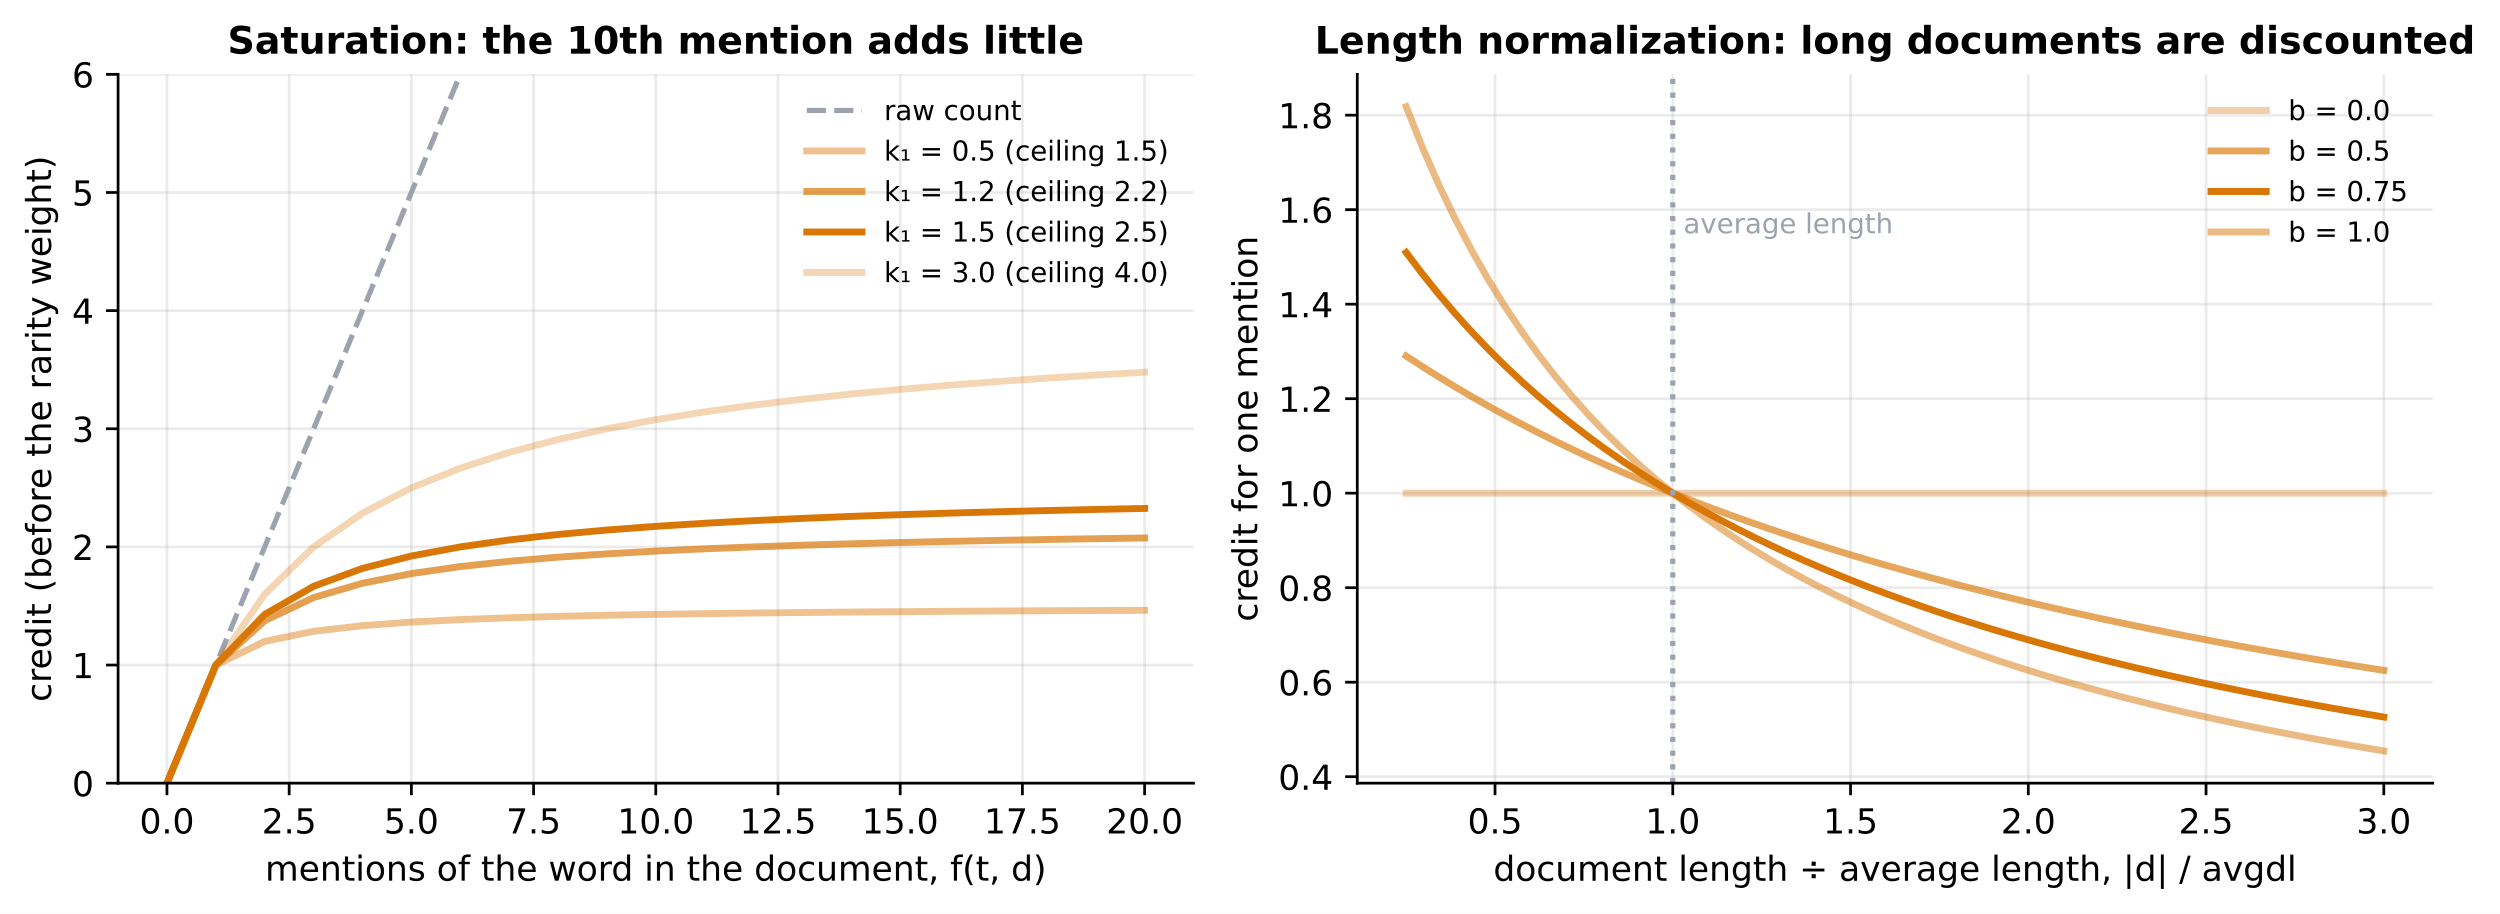
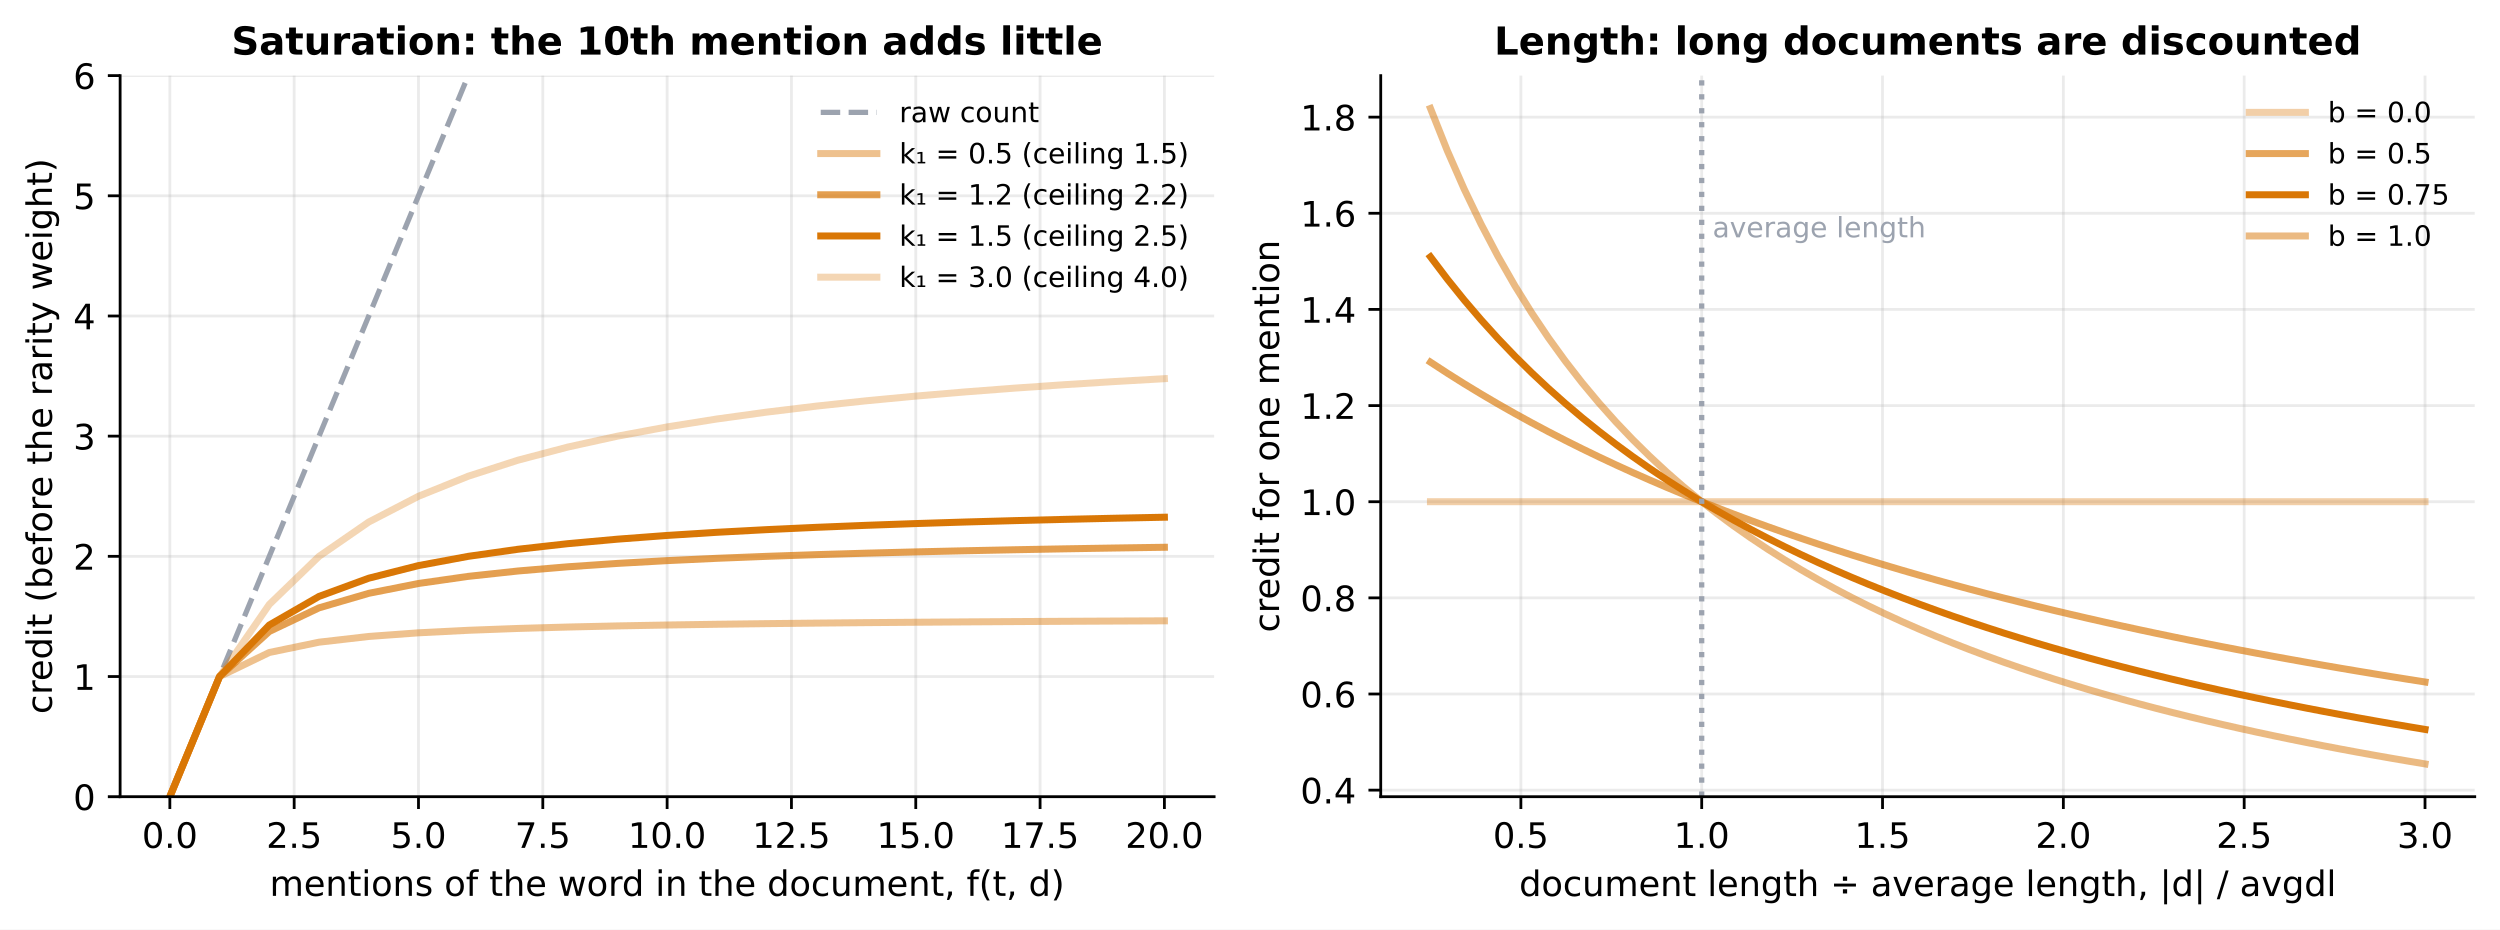
- <svg xmlns="http://www.w3.org/2000/svg" xmlns:xlink="http://www.w3.org/1999/xlink" width="724.961pt" height="264.982pt" viewBox="0 0 724.961 264.982" version="1.1">
+ <svg xmlns="http://www.w3.org/2000/svg" xmlns:xlink="http://www.w3.org/1999/xlink" width="712.641pt" height="264.982pt" viewBox="0 0 712.641 264.982" version="1.1">
  <defs>
    <style type="text/css">*{stroke-linejoin: round; stroke-linecap: butt}</style>
  </defs>
  <g id="figure_1">
    <g id="patch_1">
-       <path d="M 0 264.982  L 724.961 264.982  L 724.961 0  L 0 0  z " style="fill: #ffffff" />
+       <path d="M 0 264.982  L 712.641 264.982  L 712.641 0  L 0 0  z " style="fill: #ffffff" />
    </g>
    <g id="axes_1">
      <g id="patch_2">
        <path d="M 34.241 227.104  L 346.095 227.104  L 346.095 21.558  L 34.241 21.558  z " style="fill: #ffffff" />
      </g>
      <g id="matplotlib.axis_1">
        <g id="xtick_1">
          <g id="line2d_1">
            <path d="M 48.416 227.104  L 48.416 21.558  " clip-path="url(#p8cd7269f14)" style="fill: none; stroke: #b0b0b0; stroke-opacity: 0.25; stroke-width: 0.8; stroke-linecap: square" />
          </g>
          <g id="line2d_2">
            <defs>
              <path id="m7cadcb0e4f" d="M 0 0  L 0 3.5  " style="stroke: #000000; stroke-width: 0.8" />
            </defs>
            <g>
              <use xlink:href="#m7cadcb0e4f" x="48.416" y="227.104" style="stroke: #000000; stroke-width: 0.8" />
            </g>
          </g>
          <g id="text_1">
            <text style="font-size: 10px; font-family: 'DejaVu Sans', 'Bitstream Vera Sans', 'Computer Modern Sans Serif', 'Lucida Grande', 'Verdana', 'Geneva', 'Lucid', 'Arial', 'Helvetica', 'Avant Garde', sans-serif; text-anchor: middle" x="48.416" y="241.702" transform="rotate(-0 48.41583 241.7022)">0.0</text>
          </g>
        </g>
        <g id="xtick_2">
          <g id="line2d_3">
            <path d="M 83.854 227.104  L 83.854 21.558  " clip-path="url(#p8cd7269f14)" style="fill: none; stroke: #b0b0b0; stroke-opacity: 0.25; stroke-width: 0.8; stroke-linecap: square" />
          </g>
          <g id="line2d_4">
            <g>
              <use xlink:href="#m7cadcb0e4f" x="83.854" y="227.104" style="stroke: #000000; stroke-width: 0.8" />
            </g>
          </g>
          <g id="text_2">
            <text style="font-size: 10px; font-family: 'DejaVu Sans', 'Bitstream Vera Sans', 'Computer Modern Sans Serif', 'Lucida Grande', 'Verdana', 'Geneva', 'Lucid', 'Arial', 'Helvetica', 'Avant Garde', sans-serif; text-anchor: middle" x="83.854" y="241.702" transform="rotate(-0 83.85385 241.7022)">2.5</text>
          </g>
        </g>
        <g id="xtick_3">
          <g id="line2d_5">
            <path d="M 119.292 227.104  L 119.292 21.558  " clip-path="url(#p8cd7269f14)" style="fill: none; stroke: #b0b0b0; stroke-opacity: 0.25; stroke-width: 0.8; stroke-linecap: square" />
          </g>
          <g id="line2d_6">
            <g>
              <use xlink:href="#m7cadcb0e4f" x="119.292" y="227.104" style="stroke: #000000; stroke-width: 0.8" />
            </g>
          </g>
          <g id="text_3">
            <text style="font-size: 10px; font-family: 'DejaVu Sans', 'Bitstream Vera Sans', 'Computer Modern Sans Serif', 'Lucida Grande', 'Verdana', 'Geneva', 'Lucid', 'Arial', 'Helvetica', 'Avant Garde', sans-serif; text-anchor: middle" x="119.292" y="241.702" transform="rotate(-0 119.2919 241.7022)">5.0</text>
          </g>
        </g>
        <g id="xtick_4">
          <g id="line2d_7">
            <path d="M 154.73 227.104  L 154.73 21.558  " clip-path="url(#p8cd7269f14)" style="fill: none; stroke: #b0b0b0; stroke-opacity: 0.25; stroke-width: 0.8; stroke-linecap: square" />
          </g>
          <g id="line2d_8">
            <g>
              <use xlink:href="#m7cadcb0e4f" x="154.73" y="227.104" style="stroke: #000000; stroke-width: 0.8" />
            </g>
          </g>
          <g id="text_4">
            <text style="font-size: 10px; font-family: 'DejaVu Sans', 'Bitstream Vera Sans', 'Computer Modern Sans Serif', 'Lucida Grande', 'Verdana', 'Geneva', 'Lucid', 'Arial', 'Helvetica', 'Avant Garde', sans-serif; text-anchor: middle" x="154.73" y="241.702" transform="rotate(-0 154.7299 241.7022)">7.5</text>
          </g>
        </g>
        <g id="xtick_5">
          <g id="line2d_9">
            <path d="M 190.168 227.104  L 190.168 21.558  " clip-path="url(#p8cd7269f14)" style="fill: none; stroke: #b0b0b0; stroke-opacity: 0.25; stroke-width: 0.8; stroke-linecap: square" />
          </g>
          <g id="line2d_10">
            <g>
              <use xlink:href="#m7cadcb0e4f" x="190.168" y="227.104" style="stroke: #000000; stroke-width: 0.8" />
            </g>
          </g>
          <g id="text_5">
            <text style="font-size: 10px; font-family: 'DejaVu Sans', 'Bitstream Vera Sans', 'Computer Modern Sans Serif', 'Lucida Grande', 'Verdana', 'Geneva', 'Lucid', 'Arial', 'Helvetica', 'Avant Garde', sans-serif; text-anchor: middle" x="190.168" y="241.702" transform="rotate(-0 190.1679 241.7022)">10.0</text>
          </g>
        </g>
        <g id="xtick_6">
          <g id="line2d_11">
            <path d="M 225.606 227.104  L 225.606 21.558  " clip-path="url(#p8cd7269f14)" style="fill: none; stroke: #b0b0b0; stroke-opacity: 0.25; stroke-width: 0.8; stroke-linecap: square" />
          </g>
          <g id="line2d_12">
            <g>
              <use xlink:href="#m7cadcb0e4f" x="225.606" y="227.104" style="stroke: #000000; stroke-width: 0.8" />
            </g>
          </g>
          <g id="text_6">
            <text style="font-size: 10px; font-family: 'DejaVu Sans', 'Bitstream Vera Sans', 'Computer Modern Sans Serif', 'Lucida Grande', 'Verdana', 'Geneva', 'Lucid', 'Arial', 'Helvetica', 'Avant Garde', sans-serif; text-anchor: middle" x="225.606" y="241.702" transform="rotate(-0 225.6059 241.7022)">12.5</text>
          </g>
        </g>
        <g id="xtick_7">
          <g id="line2d_13">
            <path d="M 261.044 227.104  L 261.044 21.558  " clip-path="url(#p8cd7269f14)" style="fill: none; stroke: #b0b0b0; stroke-opacity: 0.25; stroke-width: 0.8; stroke-linecap: square" />
          </g>
          <g id="line2d_14">
            <g>
              <use xlink:href="#m7cadcb0e4f" x="261.044" y="227.104" style="stroke: #000000; stroke-width: 0.8" />
            </g>
          </g>
          <g id="text_7">
            <text style="font-size: 10px; font-family: 'DejaVu Sans', 'Bitstream Vera Sans', 'Computer Modern Sans Serif', 'Lucida Grande', 'Verdana', 'Geneva', 'Lucid', 'Arial', 'Helvetica', 'Avant Garde', sans-serif; text-anchor: middle" x="261.044" y="241.702" transform="rotate(-0 261.0439 241.7022)">15.0</text>
          </g>
        </g>
        <g id="xtick_8">
          <g id="line2d_15">
            <path d="M 296.482 227.104  L 296.482 21.558  " clip-path="url(#p8cd7269f14)" style="fill: none; stroke: #b0b0b0; stroke-opacity: 0.25; stroke-width: 0.8; stroke-linecap: square" />
          </g>
          <g id="line2d_16">
            <g>
              <use xlink:href="#m7cadcb0e4f" x="296.482" y="227.104" style="stroke: #000000; stroke-width: 0.8" />
            </g>
          </g>
          <g id="text_8">
            <text style="font-size: 10px; font-family: 'DejaVu Sans', 'Bitstream Vera Sans', 'Computer Modern Sans Serif', 'Lucida Grande', 'Verdana', 'Geneva', 'Lucid', 'Arial', 'Helvetica', 'Avant Garde', sans-serif; text-anchor: middle" x="296.482" y="241.702" transform="rotate(-0 296.4819 241.7022)">17.5</text>
          </g>
        </g>
        <g id="xtick_9">
          <g id="line2d_17">
            <path d="M 331.92 227.104  L 331.92 21.558  " clip-path="url(#p8cd7269f14)" style="fill: none; stroke: #b0b0b0; stroke-opacity: 0.25; stroke-width: 0.8; stroke-linecap: square" />
          </g>
          <g id="line2d_18">
            <g>
              <use xlink:href="#m7cadcb0e4f" x="331.92" y="227.104" style="stroke: #000000; stroke-width: 0.8" />
            </g>
          </g>
          <g id="text_9">
            <text style="font-size: 10px; font-family: 'DejaVu Sans', 'Bitstream Vera Sans', 'Computer Modern Sans Serif', 'Lucida Grande', 'Verdana', 'Geneva', 'Lucid', 'Arial', 'Helvetica', 'Avant Garde', sans-serif; text-anchor: middle" x="331.92" y="241.702" transform="rotate(-0 331.92 241.7022)">20.0</text>
          </g>
        </g>
        <g id="text_10">
          <text style="font-size: 10px; font-family: 'DejaVu Sans', 'Bitstream Vera Sans', 'Computer Modern Sans Serif', 'Lucida Grande', 'Verdana', 'Geneva', 'Lucid', 'Arial', 'Helvetica', 'Avant Garde', sans-serif; text-anchor: middle" x="190.168" y="255.38" transform="rotate(-0 190.1679 255.3803)">mentions of the word in the document, f(t, d)</text>
        </g>
      </g>
      <g id="matplotlib.axis_2">
        <g id="ytick_1">
          <g id="line2d_19">
            <path d="M 34.241 227.104  L 346.095 227.104  " clip-path="url(#p8cd7269f14)" style="fill: none; stroke: #b0b0b0; stroke-opacity: 0.25; stroke-width: 0.8; stroke-linecap: square" />
          </g>
          <g id="line2d_20">
            <defs>
              <path id="m868c41b290" d="M 0 0  L -3.5 0  " style="stroke: #000000; stroke-width: 0.8" />
            </defs>
            <g>
              <use xlink:href="#m868c41b290" x="34.241" y="227.104" style="stroke: #000000; stroke-width: 0.8" />
            </g>
          </g>
          <g id="text_11">
            <text style="font-size: 10px; font-family: 'DejaVu Sans', 'Bitstream Vera Sans', 'Computer Modern Sans Serif', 'Lucida Grande', 'Verdana', 'Geneva', 'Lucid', 'Arial', 'Helvetica', 'Avant Garde', sans-serif; text-anchor: end" x="27.241" y="230.903" transform="rotate(-0 27.24063 230.903)">0</text>
          </g>
        </g>
        <g id="ytick_2">
          <g id="line2d_21">
            <path d="M 34.241 192.846  L 346.095 192.846  " clip-path="url(#p8cd7269f14)" style="fill: none; stroke: #b0b0b0; stroke-opacity: 0.25; stroke-width: 0.8; stroke-linecap: square" />
          </g>
          <g id="line2d_22">
            <g>
              <use xlink:href="#m868c41b290" x="34.241" y="192.846" style="stroke: #000000; stroke-width: 0.8" />
            </g>
          </g>
          <g id="text_12">
            <text style="font-size: 10px; font-family: 'DejaVu Sans', 'Bitstream Vera Sans', 'Computer Modern Sans Serif', 'Lucida Grande', 'Verdana', 'Geneva', 'Lucid', 'Arial', 'Helvetica', 'Avant Garde', sans-serif; text-anchor: end" x="27.241" y="196.645" transform="rotate(-0 27.24063 196.6454)">1</text>
          </g>
        </g>
        <g id="ytick_3">
          <g id="line2d_23">
            <path d="M 34.241 158.589  L 346.095 158.589  " clip-path="url(#p8cd7269f14)" style="fill: none; stroke: #b0b0b0; stroke-opacity: 0.25; stroke-width: 0.8; stroke-linecap: square" />
          </g>
          <g id="line2d_24">
            <g>
              <use xlink:href="#m868c41b290" x="34.241" y="158.589" style="stroke: #000000; stroke-width: 0.8" />
            </g>
          </g>
          <g id="text_13">
            <text style="font-size: 10px; font-family: 'DejaVu Sans', 'Bitstream Vera Sans', 'Computer Modern Sans Serif', 'Lucida Grande', 'Verdana', 'Geneva', 'Lucid', 'Arial', 'Helvetica', 'Avant Garde', sans-serif; text-anchor: end" x="27.241" y="162.388" transform="rotate(-0 27.24063 162.3878)">2</text>
          </g>
        </g>
        <g id="ytick_4">
          <g id="line2d_25">
            <path d="M 34.241 124.331  L 346.095 124.331  " clip-path="url(#p8cd7269f14)" style="fill: none; stroke: #b0b0b0; stroke-opacity: 0.25; stroke-width: 0.8; stroke-linecap: square" />
          </g>
          <g id="line2d_26">
            <g>
              <use xlink:href="#m868c41b290" x="34.241" y="124.331" style="stroke: #000000; stroke-width: 0.8" />
            </g>
          </g>
          <g id="text_14">
            <text style="font-size: 10px; font-family: 'DejaVu Sans', 'Bitstream Vera Sans', 'Computer Modern Sans Serif', 'Lucida Grande', 'Verdana', 'Geneva', 'Lucid', 'Arial', 'Helvetica', 'Avant Garde', sans-serif; text-anchor: end" x="27.241" y="128.13" transform="rotate(-0 27.24063 128.1302)">3</text>
          </g>
        </g>
        <g id="ytick_5">
          <g id="line2d_27">
            <path d="M 34.241 90.073  L 346.095 90.073  " clip-path="url(#p8cd7269f14)" style="fill: none; stroke: #b0b0b0; stroke-opacity: 0.25; stroke-width: 0.8; stroke-linecap: square" />
          </g>
          <g id="line2d_28">
            <g>
              <use xlink:href="#m868c41b290" x="34.241" y="90.073" style="stroke: #000000; stroke-width: 0.8" />
            </g>
          </g>
          <g id="text_15">
            <text style="font-size: 10px; font-family: 'DejaVu Sans', 'Bitstream Vera Sans', 'Computer Modern Sans Serif', 'Lucida Grande', 'Verdana', 'Geneva', 'Lucid', 'Arial', 'Helvetica', 'Avant Garde', sans-serif; text-anchor: end" x="27.241" y="93.873" transform="rotate(-0 27.24063 93.87265)">4</text>
          </g>
        </g>
        <g id="ytick_6">
          <g id="line2d_29">
            <path d="M 34.241 55.816  L 346.095 55.816  " clip-path="url(#p8cd7269f14)" style="fill: none; stroke: #b0b0b0; stroke-opacity: 0.25; stroke-width: 0.8; stroke-linecap: square" />
          </g>
          <g id="line2d_30">
            <g>
              <use xlink:href="#m868c41b290" x="34.241" y="55.816" style="stroke: #000000; stroke-width: 0.8" />
            </g>
          </g>
          <g id="text_16">
            <text style="font-size: 10px; font-family: 'DejaVu Sans', 'Bitstream Vera Sans', 'Computer Modern Sans Serif', 'Lucida Grande', 'Verdana', 'Geneva', 'Lucid', 'Arial', 'Helvetica', 'Avant Garde', sans-serif; text-anchor: end" x="27.241" y="59.615" transform="rotate(-0 27.24063 59.61508)">5</text>
          </g>
        </g>
        <g id="ytick_7">
          <g id="line2d_31">
            <path d="M 34.241 21.558  L 346.095 21.558  " clip-path="url(#p8cd7269f14)" style="fill: none; stroke: #b0b0b0; stroke-opacity: 0.25; stroke-width: 0.8; stroke-linecap: square" />
          </g>
          <g id="line2d_32">
            <g>
              <use xlink:href="#m868c41b290" x="34.241" y="21.558" style="stroke: #000000; stroke-width: 0.8" />
            </g>
          </g>
          <g id="text_17">
            <text style="font-size: 10px; font-family: 'DejaVu Sans', 'Bitstream Vera Sans', 'Computer Modern Sans Serif', 'Lucida Grande', 'Verdana', 'Geneva', 'Lucid', 'Arial', 'Helvetica', 'Avant Garde', sans-serif; text-anchor: end" x="27.241" y="25.358" transform="rotate(-0 27.24063 25.3575)">6</text>
          </g>
        </g>
        <g id="text_18">
          <text style="font-size: 10px; font-family: 'DejaVu Sans', 'Bitstream Vera Sans', 'Computer Modern Sans Serif', 'Lucida Grande', 'Verdana', 'Geneva', 'Lucid', 'Arial', 'Helvetica', 'Avant Garde', sans-serif; text-anchor: middle" x="14.798" y="124.331" transform="rotate(-90 14.79844 124.331)">credit (before the rarity weight)</text>
        </g>
      </g>
      <g id="line2d_33">
        <path d="M 48.416 227.104  L 62.591 192.846  L 76.766 158.589  L 90.941 124.331  L 105.117 90.073  L 119.292 55.816  L 133.467 21.558  " clip-path="url(#p8cd7269f14)" style="fill: none; stroke-dasharray: 5.55,2.4; stroke-dashoffset: 0; stroke: #9ca3af; stroke-width: 1.5" />
      </g>
      <g id="line2d_34">
        <path d="M 48.416 227.104  L 62.591 192.846  L 76.766 185.995  L 90.941 183.058  L 105.117 181.427  L 119.292 180.389  L 133.467 179.67  L 147.642 179.143  L 161.817 178.74  L 175.993 178.422  L 190.168 178.164  L 204.343 177.952  L 218.518 177.773  L 232.694 177.621  L 246.869 177.489  L 261.044 177.375  L 275.219 177.275  L 289.394 177.186  L 303.57 177.106  L 317.745 177.035  L 331.92 176.971  " clip-path="url(#p8cd7269f14)" style="fill: none; stroke: #d97706; stroke-opacity: 0.45; stroke-width: 2; stroke-linecap: square" />
      </g>
      <g id="line2d_35">
        <path d="M 48.416 227.104  L 62.591 192.846  L 76.766 180  L 90.941 173.27  L 105.117 169.129  L 119.292 166.324  L 133.467 164.298  L 147.642 162.766  L 161.817 161.568  L 175.993 160.604  L 190.168 159.812  L 204.343 159.15  L 218.518 158.589  L 232.694 158.106  L 246.869 157.687  L 261.044 157.32  L 275.219 156.995  L 289.394 156.706  L 303.57 156.447  L 317.745 156.214  L 331.92 156.003  " clip-path="url(#p8cd7269f14)" style="fill: none; stroke: #d97706; stroke-opacity: 0.7; stroke-width: 2; stroke-linecap: square" />
      </g>
      <g id="line2d_36">
        <path d="M 48.416 227.104  L 62.591 192.846  L 76.766 178.164  L 90.941 170.008  L 105.117 164.817  L 119.292 161.224  L 133.467 158.589  L 147.642 156.573  L 161.817 154.983  L 175.993 153.695  L 190.168 152.631  L 204.343 151.737  L 218.518 150.976  L 232.694 150.32  L 246.869 149.748  L 261.044 149.246  L 275.219 148.801  L 289.394 148.404  L 303.57 148.048  L 317.745 147.726  L 331.92 147.435  " clip-path="url(#p8cd7269f14)" style="fill: none; stroke: #d97706; stroke-width: 2; stroke-linecap: square" />
      </g>
      <g id="line2d_37">
        <path d="M 48.416 227.104  L 62.591 192.846  L 76.766 172.292  L 90.941 158.589  L 105.117 148.801  L 119.292 141.46  L 133.467 135.75  L 147.642 131.183  L 161.817 127.445  L 175.993 124.331  L 190.168 121.696  L 204.343 119.437  L 218.518 117.479  L 232.694 115.767  L 246.869 114.255  L 261.044 112.912  L 275.219 111.71  L 289.394 110.628  L 303.57 109.649  L 317.745 108.759  L 331.92 107.947  " clip-path="url(#p8cd7269f14)" style="fill: none; stroke: #d97706; stroke-opacity: 0.3; stroke-width: 2; stroke-linecap: square" />
      </g>
      <g id="patch_3">
        <path d="M 34.241 227.104  L 34.241 21.558  " style="fill: none; stroke: #000000; stroke-width: 0.8; stroke-linejoin: miter; stroke-linecap: square" />
      </g>
      <g id="patch_4">
        <path d="M 34.241 227.104  L 346.095 227.104  " style="fill: none; stroke: #000000; stroke-width: 0.8; stroke-linejoin: miter; stroke-linecap: square" />
      </g>
      <g id="text_19">
        <text style="font-weight: 700; font-size: 11px; font-family: 'DejaVu Sans', 'Bitstream Vera Sans', 'Computer Modern Sans Serif', 'Lucida Grande', 'Verdana', 'Geneva', 'Lucid', 'Arial', 'Helvetica', 'Avant Garde', sans-serif; text-anchor: middle" x="190.168" y="15.558" transform="rotate(-0 190.1679 15.55828)">Saturation: the 10th mention adds little</text>
      </g>
      <g id="legend_1">
        <g id="line2d_38">
          <path d="M 233.956 32.037  L 241.956 32.037  L 249.956 32.037  " style="fill: none; stroke-dasharray: 5.55,2.4; stroke-dashoffset: 0; stroke: #9ca3af; stroke-width: 1.5" />
        </g>
        <g id="text_20">
          <text style="font-size: 8px; font-family: 'DejaVu Sans', 'Bitstream Vera Sans', 'Computer Modern Sans Serif', 'Lucida Grande', 'Verdana', 'Geneva', 'Lucid', 'Arial', 'Helvetica', 'Avant Garde', sans-serif; text-anchor: start" x="256.356" y="34.837" transform="rotate(-0 256.3564 34.83703)">raw count</text>
        </g>
        <g id="line2d_39">
          <path d="M 233.956 43.78  L 241.956 43.78  L 249.956 43.78  " style="fill: none; stroke: #d97706; stroke-opacity: 0.45; stroke-width: 2; stroke-linecap: square" />
        </g>
        <g id="text_21">
          <text style="font-size: 8px; font-family: 'DejaVu Sans', 'Bitstream Vera Sans', 'Computer Modern Sans Serif', 'Lucida Grande', 'Verdana', 'Geneva', 'Lucid', 'Arial', 'Helvetica', 'Avant Garde', sans-serif; text-anchor: start" x="256.356" y="46.58" transform="rotate(-0 256.3564 46.57953)">k₁ = 0.5 (ceiling 1.5)</text>
        </g>
        <g id="line2d_40">
          <path d="M 233.956 55.522  L 241.956 55.522  L 249.956 55.522  " style="fill: none; stroke: #d97706; stroke-opacity: 0.7; stroke-width: 2; stroke-linecap: square" />
        </g>
        <g id="text_22">
          <text style="font-size: 8px; font-family: 'DejaVu Sans', 'Bitstream Vera Sans', 'Computer Modern Sans Serif', 'Lucida Grande', 'Verdana', 'Geneva', 'Lucid', 'Arial', 'Helvetica', 'Avant Garde', sans-serif; text-anchor: start" x="256.356" y="58.322" transform="rotate(-0 256.3564 58.32203)">k₁ = 1.2 (ceiling 2.2)</text>
        </g>
        <g id="line2d_41">
          <path d="M 233.956 67.265  L 241.956 67.265  L 249.956 67.265  " style="fill: none; stroke: #d97706; stroke-width: 2; stroke-linecap: square" />
        </g>
        <g id="text_23">
          <text style="font-size: 8px; font-family: 'DejaVu Sans', 'Bitstream Vera Sans', 'Computer Modern Sans Serif', 'Lucida Grande', 'Verdana', 'Geneva', 'Lucid', 'Arial', 'Helvetica', 'Avant Garde', sans-serif; text-anchor: start" x="256.356" y="70.065" transform="rotate(-0 256.3564 70.06453)">k₁ = 1.5 (ceiling 2.5)</text>
        </g>
        <g id="line2d_42">
          <path d="M 233.956 79.007  L 241.956 79.007  L 249.956 79.007  " style="fill: none; stroke: #d97706; stroke-opacity: 0.3; stroke-width: 2; stroke-linecap: square" />
        </g>
        <g id="text_24">
          <text style="font-size: 8px; font-family: 'DejaVu Sans', 'Bitstream Vera Sans', 'Computer Modern Sans Serif', 'Lucida Grande', 'Verdana', 'Geneva', 'Lucid', 'Arial', 'Helvetica', 'Avant Garde', sans-serif; text-anchor: start" x="256.356" y="81.807" transform="rotate(-0 256.3564 81.80703)">k₁ = 3.0 (ceiling 4.0)</text>
        </g>
      </g>
    </g>
    <g id="axes_2">
      <g id="patch_5">
        <path d="M 393.586 227.104  L 705.441 227.104  L 705.441 21.558  L 393.586 21.558  z " style="fill: #ffffff" />
      </g>
      <g id="matplotlib.axis_3">
        <g id="xtick_10">
          <g id="line2d_43">
            <path d="M 433.534 227.104  L 433.534 21.558  " clip-path="url(#p953ba928cd)" style="fill: none; stroke: #b0b0b0; stroke-opacity: 0.25; stroke-width: 0.8; stroke-linecap: square" />
          </g>
          <g id="line2d_44">
            <g>
              <use xlink:href="#m7cadcb0e4f" x="433.534" y="227.104" style="stroke: #000000; stroke-width: 0.8" />
            </g>
          </g>
          <g id="text_25">
            <text style="font-size: 10px; font-family: 'DejaVu Sans', 'Bitstream Vera Sans', 'Computer Modern Sans Serif', 'Lucida Grande', 'Verdana', 'Geneva', 'Lucid', 'Arial', 'Helvetica', 'Avant Garde', sans-serif; text-anchor: middle" x="433.534" y="241.702" transform="rotate(-0 433.5344 241.7022)">0.5</text>
          </g>
        </g>
        <g id="xtick_11">
          <g id="line2d_45">
            <path d="M 485.081 227.104  L 485.081 21.558  " clip-path="url(#p953ba928cd)" style="fill: none; stroke: #b0b0b0; stroke-opacity: 0.25; stroke-width: 0.8; stroke-linecap: square" />
          </g>
          <g id="line2d_46">
            <g>
              <use xlink:href="#m7cadcb0e4f" x="485.081" y="227.104" style="stroke: #000000; stroke-width: 0.8" />
            </g>
          </g>
          <g id="text_26">
            <text style="font-size: 10px; font-family: 'DejaVu Sans', 'Bitstream Vera Sans', 'Computer Modern Sans Serif', 'Lucida Grande', 'Verdana', 'Geneva', 'Lucid', 'Arial', 'Helvetica', 'Avant Garde', sans-serif; text-anchor: middle" x="485.081" y="241.702" transform="rotate(-0 485.0806 241.7022)">1.0</text>
          </g>
        </g>
        <g id="xtick_12">
          <g id="line2d_47">
            <path d="M 536.627 227.104  L 536.627 21.558  " clip-path="url(#p953ba928cd)" style="fill: none; stroke: #b0b0b0; stroke-opacity: 0.25; stroke-width: 0.8; stroke-linecap: square" />
          </g>
          <g id="line2d_48">
            <g>
              <use xlink:href="#m7cadcb0e4f" x="536.627" y="227.104" style="stroke: #000000; stroke-width: 0.8" />
            </g>
          </g>
          <g id="text_27">
            <text style="font-size: 10px; font-family: 'DejaVu Sans', 'Bitstream Vera Sans', 'Computer Modern Sans Serif', 'Lucida Grande', 'Verdana', 'Geneva', 'Lucid', 'Arial', 'Helvetica', 'Avant Garde', sans-serif; text-anchor: middle" x="536.627" y="241.702" transform="rotate(-0 536.6268 241.7022)">1.5</text>
          </g>
        </g>
        <g id="xtick_13">
          <g id="line2d_49">
            <path d="M 588.173 227.104  L 588.173 21.558  " clip-path="url(#p953ba928cd)" style="fill: none; stroke: #b0b0b0; stroke-opacity: 0.25; stroke-width: 0.8; stroke-linecap: square" />
          </g>
          <g id="line2d_50">
            <g>
              <use xlink:href="#m7cadcb0e4f" x="588.173" y="227.104" style="stroke: #000000; stroke-width: 0.8" />
            </g>
          </g>
          <g id="text_28">
            <text style="font-size: 10px; font-family: 'DejaVu Sans', 'Bitstream Vera Sans', 'Computer Modern Sans Serif', 'Lucida Grande', 'Verdana', 'Geneva', 'Lucid', 'Arial', 'Helvetica', 'Avant Garde', sans-serif; text-anchor: middle" x="588.173" y="241.702" transform="rotate(-0 588.173 241.7022)">2.0</text>
          </g>
        </g>
        <g id="xtick_14">
          <g id="line2d_51">
            <path d="M 639.719 227.104  L 639.719 21.558  " clip-path="url(#p953ba928cd)" style="fill: none; stroke: #b0b0b0; stroke-opacity: 0.25; stroke-width: 0.8; stroke-linecap: square" />
          </g>
          <g id="line2d_52">
            <g>
              <use xlink:href="#m7cadcb0e4f" x="639.719" y="227.104" style="stroke: #000000; stroke-width: 0.8" />
            </g>
          </g>
          <g id="text_29">
            <text style="font-size: 10px; font-family: 'DejaVu Sans', 'Bitstream Vera Sans', 'Computer Modern Sans Serif', 'Lucida Grande', 'Verdana', 'Geneva', 'Lucid', 'Arial', 'Helvetica', 'Avant Garde', sans-serif; text-anchor: middle" x="639.719" y="241.702" transform="rotate(-0 639.7192 241.7022)">2.5</text>
          </g>
        </g>
        <g id="xtick_15">
          <g id="line2d_53">
            <path d="M 691.265 227.104  L 691.265 21.558  " clip-path="url(#p953ba928cd)" style="fill: none; stroke: #b0b0b0; stroke-opacity: 0.25; stroke-width: 0.8; stroke-linecap: square" />
          </g>
          <g id="line2d_54">
            <g>
              <use xlink:href="#m7cadcb0e4f" x="691.265" y="227.104" style="stroke: #000000; stroke-width: 0.8" />
            </g>
          </g>
          <g id="text_30">
            <text style="font-size: 10px; font-family: 'DejaVu Sans', 'Bitstream Vera Sans', 'Computer Modern Sans Serif', 'Lucida Grande', 'Verdana', 'Geneva', 'Lucid', 'Arial', 'Helvetica', 'Avant Garde', sans-serif; text-anchor: middle" x="691.265" y="241.702" transform="rotate(-0 691.2654 241.7022)">3.0</text>
          </g>
        </g>
        <g id="text_31">
          <text style="font-size: 10px; font-family: 'DejaVu Sans', 'Bitstream Vera Sans', 'Computer Modern Sans Serif', 'Lucida Grande', 'Verdana', 'Geneva', 'Lucid', 'Arial', 'Helvetica', 'Avant Garde', sans-serif; text-anchor: middle" x="549.513" y="255.424" transform="rotate(-0 549.5134 255.424)">document length ÷ average length, |d| / avgdl</text>
        </g>
      </g>
      <g id="matplotlib.axis_4">
        <g id="ytick_8">
          <g id="line2d_55">
            <path d="M 393.586 225.235  L 705.441 225.235  " clip-path="url(#p953ba928cd)" style="fill: none; stroke: #b0b0b0; stroke-opacity: 0.25; stroke-width: 0.8; stroke-linecap: square" />
          </g>
          <g id="line2d_56">
            <g>
              <use xlink:href="#m868c41b290" x="393.586" y="225.235" style="stroke: #000000; stroke-width: 0.8" />
            </g>
          </g>
          <g id="text_32">
            <text style="font-size: 10px; font-family: 'DejaVu Sans', 'Bitstream Vera Sans', 'Computer Modern Sans Serif', 'Lucida Grande', 'Verdana', 'Geneva', 'Lucid', 'Arial', 'Helvetica', 'Avant Garde', sans-serif; text-anchor: end" x="386.586" y="229.034" transform="rotate(-0 386.5861 229.0344)">0.4</text>
          </g>
        </g>
        <g id="ytick_9">
          <g id="line2d_57">
            <path d="M 393.586 197.829  L 705.441 197.829  " clip-path="url(#p953ba928cd)" style="fill: none; stroke: #b0b0b0; stroke-opacity: 0.25; stroke-width: 0.8; stroke-linecap: square" />
          </g>
          <g id="line2d_58">
            <g>
              <use xlink:href="#m868c41b290" x="393.586" y="197.829" style="stroke: #000000; stroke-width: 0.8" />
            </g>
          </g>
          <g id="text_33">
            <text style="font-size: 10px; font-family: 'DejaVu Sans', 'Bitstream Vera Sans', 'Computer Modern Sans Serif', 'Lucida Grande', 'Verdana', 'Geneva', 'Lucid', 'Arial', 'Helvetica', 'Avant Garde', sans-serif; text-anchor: end" x="386.586" y="201.628" transform="rotate(-0 386.5861 201.6283)">0.6</text>
          </g>
        </g>
        <g id="ytick_10">
          <g id="line2d_59">
            <path d="M 393.586 170.423  L 705.441 170.423  " clip-path="url(#p953ba928cd)" style="fill: none; stroke: #b0b0b0; stroke-opacity: 0.25; stroke-width: 0.8; stroke-linecap: square" />
          </g>
          <g id="line2d_60">
            <g>
              <use xlink:href="#m868c41b290" x="393.586" y="170.423" style="stroke: #000000; stroke-width: 0.8" />
            </g>
          </g>
          <g id="text_34">
            <text style="font-size: 10px; font-family: 'DejaVu Sans', 'Bitstream Vera Sans', 'Computer Modern Sans Serif', 'Lucida Grande', 'Verdana', 'Geneva', 'Lucid', 'Arial', 'Helvetica', 'Avant Garde', sans-serif; text-anchor: end" x="386.586" y="174.222" transform="rotate(-0 386.5861 174.2222)">0.8</text>
          </g>
        </g>
        <g id="ytick_11">
          <g id="line2d_61">
            <path d="M 393.586 143.017  L 705.441 143.017  " clip-path="url(#p953ba928cd)" style="fill: none; stroke: #b0b0b0; stroke-opacity: 0.25; stroke-width: 0.8; stroke-linecap: square" />
          </g>
          <g id="line2d_62">
            <g>
              <use xlink:href="#m868c41b290" x="393.586" y="143.017" style="stroke: #000000; stroke-width: 0.8" />
            </g>
          </g>
          <g id="text_35">
            <text style="font-size: 10px; font-family: 'DejaVu Sans', 'Bitstream Vera Sans', 'Computer Modern Sans Serif', 'Lucida Grande', 'Verdana', 'Geneva', 'Lucid', 'Arial', 'Helvetica', 'Avant Garde', sans-serif; text-anchor: end" x="386.586" y="146.816" transform="rotate(-0 386.5861 146.8162)">1.0</text>
          </g>
        </g>
        <g id="ytick_12">
          <g id="line2d_63">
            <path d="M 393.586 115.611  L 705.441 115.611  " clip-path="url(#p953ba928cd)" style="fill: none; stroke: #b0b0b0; stroke-opacity: 0.25; stroke-width: 0.8; stroke-linecap: square" />
          </g>
          <g id="line2d_64">
            <g>
              <use xlink:href="#m868c41b290" x="393.586" y="115.611" style="stroke: #000000; stroke-width: 0.8" />
            </g>
          </g>
          <g id="text_36">
            <text style="font-size: 10px; font-family: 'DejaVu Sans', 'Bitstream Vera Sans', 'Computer Modern Sans Serif', 'Lucida Grande', 'Verdana', 'Geneva', 'Lucid', 'Arial', 'Helvetica', 'Avant Garde', sans-serif; text-anchor: end" x="386.586" y="119.41" transform="rotate(-0 386.5861 119.4101)">1.2</text>
          </g>
        </g>
        <g id="ytick_13">
          <g id="line2d_65">
            <path d="M 393.586 88.205  L 705.441 88.205  " clip-path="url(#p953ba928cd)" style="fill: none; stroke: #b0b0b0; stroke-opacity: 0.25; stroke-width: 0.8; stroke-linecap: square" />
          </g>
          <g id="line2d_66">
            <g>
              <use xlink:href="#m868c41b290" x="393.586" y="88.205" style="stroke: #000000; stroke-width: 0.8" />
            </g>
          </g>
          <g id="text_37">
            <text style="font-size: 10px; font-family: 'DejaVu Sans', 'Bitstream Vera Sans', 'Computer Modern Sans Serif', 'Lucida Grande', 'Verdana', 'Geneva', 'Lucid', 'Arial', 'Helvetica', 'Avant Garde', sans-serif; text-anchor: end" x="386.586" y="92.004" transform="rotate(-0 386.5861 92.00406)">1.4</text>
          </g>
        </g>
        <g id="ytick_14">
          <g id="line2d_67">
            <path d="M 393.586 60.799  L 705.441 60.799  " clip-path="url(#p953ba928cd)" style="fill: none; stroke: #b0b0b0; stroke-opacity: 0.25; stroke-width: 0.8; stroke-linecap: square" />
          </g>
          <g id="line2d_68">
            <g>
              <use xlink:href="#m868c41b290" x="393.586" y="60.799" style="stroke: #000000; stroke-width: 0.8" />
            </g>
          </g>
          <g id="text_38">
            <text style="font-size: 10px; font-family: 'DejaVu Sans', 'Bitstream Vera Sans', 'Computer Modern Sans Serif', 'Lucida Grande', 'Verdana', 'Geneva', 'Lucid', 'Arial', 'Helvetica', 'Avant Garde', sans-serif; text-anchor: end" x="386.586" y="64.598" transform="rotate(-0 386.5861 64.598)">1.6</text>
          </g>
        </g>
        <g id="ytick_15">
          <g id="line2d_69">
            <path d="M 393.586 33.393  L 705.441 33.393  " clip-path="url(#p953ba928cd)" style="fill: none; stroke: #b0b0b0; stroke-opacity: 0.25; stroke-width: 0.8; stroke-linecap: square" />
          </g>
          <g id="line2d_70">
            <g>
              <use xlink:href="#m868c41b290" x="393.586" y="33.393" style="stroke: #000000; stroke-width: 0.8" />
            </g>
          </g>
          <g id="text_39">
            <text style="font-size: 10px; font-family: 'DejaVu Sans', 'Bitstream Vera Sans', 'Computer Modern Sans Serif', 'Lucida Grande', 'Verdana', 'Geneva', 'Lucid', 'Arial', 'Helvetica', 'Avant Garde', sans-serif; text-anchor: end" x="386.586" y="37.192" transform="rotate(-0 386.5861 37.19194)">1.8</text>
          </g>
        </g>
        <g id="text_40">
          <text style="font-size: 10px; font-family: 'DejaVu Sans', 'Bitstream Vera Sans', 'Computer Modern Sans Serif', 'Lucida Grande', 'Verdana', 'Geneva', 'Lucid', 'Arial', 'Helvetica', 'Avant Garde', sans-serif; text-anchor: middle" x="364.603" y="124.331" transform="rotate(-90 364.6033 124.331)">credit for one mention</text>
        </g>
      </g>
      <g id="line2d_71">
        <path d="M 407.761 143.017  L 412.566 143.017  L 417.372 143.017  L 422.177 143.017  L 426.982 143.017  L 431.787 143.017  L 436.592 143.017  L 441.397 143.017  L 446.203 143.017  L 451.008 143.017  L 455.813 143.017  L 460.618 143.017  L 465.423 143.017  L 470.228 143.017  L 475.033 143.017  L 479.839 143.017  L 484.644 143.017  L 489.449 143.017  L 494.254 143.017  L 499.059 143.017  L 503.864 143.017  L 508.67 143.017  L 513.475 143.017  L 518.28 143.017  L 523.085 143.017  L 527.89 143.017  L 532.695 143.017  L 537.5 143.017  L 542.306 143.017  L 547.111 143.017  L 551.916 143.017  L 556.721 143.017  L 561.526 143.017  L 566.331 143.017  L 571.137 143.017  L 575.942 143.017  L 580.747 143.017  L 585.552 143.017  L 590.357 143.017  L 595.162 143.017  L 599.967 143.017  L 604.773 143.017  L 609.578 143.017  L 614.383 143.017  L 619.188 143.017  L 623.993 143.017  L 628.798 143.017  L 633.604 143.017  L 638.409 143.017  L 643.214 143.017  L 648.019 143.017  L 652.824 143.017  L 657.629 143.017  L 662.434 143.017  L 667.24 143.017  L 672.045 143.017  L 676.85 143.017  L 681.655 143.017  L 686.46 143.017  L 691.265 143.017  " clip-path="url(#p953ba928cd)" style="fill: none; stroke: #d97706; stroke-opacity: 0.35; stroke-width: 2; stroke-linecap: square" />
      </g>
      <g id="line2d_72">
        <path d="M 407.761 103.234  L 412.566 106.368  L 417.372 109.392  L 422.177 112.313  L 426.982 115.136  L 431.787 117.865  L 436.592 120.505  L 441.397 123.061  L 446.203 125.536  L 451.008 127.935  L 455.813 130.26  L 460.618 132.515  L 465.423 134.703  L 470.228 136.827  L 475.033 138.89  L 479.839 140.894  L 484.644 142.843  L 489.449 144.737  L 494.254 146.58  L 499.059 148.373  L 503.864 150.119  L 508.67 151.819  L 513.475 153.475  L 518.28 155.089  L 523.085 156.662  L 527.89 158.197  L 532.695 159.693  L 537.5 161.153  L 542.306 162.578  L 547.111 163.97  L 551.916 165.329  L 556.721 166.656  L 561.526 167.953  L 566.331 169.221  L 571.137 170.46  L 575.942 171.672  L 580.747 172.857  L 585.552 174.017  L 590.357 175.152  L 595.162 176.263  L 599.967 177.351  L 604.773 178.416  L 609.578 179.459  L 614.383 180.481  L 619.188 181.482  L 623.993 182.464  L 628.798 183.426  L 633.604 184.369  L 638.409 185.294  L 643.214 186.202  L 648.019 187.092  L 652.824 187.965  L 657.629 188.823  L 662.434 189.664  L 667.24 190.49  L 672.045 191.301  L 676.85 192.097  L 681.655 192.88  L 686.46 193.648  L 691.265 194.403  " clip-path="url(#p953ba928cd)" style="fill: none; stroke: #d97706; stroke-opacity: 0.65; stroke-width: 2; stroke-linecap: square" />
      </g>
      <g id="line2d_73">
        <path d="M 407.761 73.209  L 412.566 79.557  L 417.372 85.526  L 422.177 91.15  L 426.982 96.459  L 431.787 101.477  L 436.592 106.228  L 441.397 110.732  L 446.203 115.009  L 451.008 119.076  L 455.813 122.947  L 460.618 126.636  L 465.423 130.155  L 470.228 133.517  L 475.033 136.732  L 479.839 139.808  L 484.644 142.755  L 489.449 145.581  L 494.254 148.293  L 499.059 150.897  L 503.864 153.401  L 508.67 155.809  L 513.475 158.128  L 518.28 160.361  L 523.085 162.514  L 527.89 164.592  L 532.695 166.596  L 537.5 168.533  L 542.306 170.404  L 547.111 172.214  L 551.916 173.965  L 556.721 175.66  L 561.526 177.302  L 566.331 178.893  L 571.137 180.435  L 575.942 181.931  L 580.747 183.383  L 585.552 184.792  L 590.357 186.161  L 595.162 187.491  L 599.967 188.784  L 604.773 190.041  L 609.578 191.264  L 614.383 192.455  L 619.188 193.614  L 623.993 194.742  L 628.798 195.842  L 633.604 196.913  L 638.409 197.958  L 643.214 198.976  L 648.019 199.97  L 652.824 200.94  L 657.629 201.886  L 662.434 202.81  L 667.24 203.713  L 672.045 204.594  L 676.85 205.456  L 681.655 206.298  L 686.46 207.121  L 691.265 207.926  " clip-path="url(#p953ba928cd)" style="fill: none; stroke: #d97706; stroke-width: 2; stroke-linecap: square" />
      </g>
      <g id="line2d_74">
        <path d="M 407.761 30.901  L 412.566 42.957  L 417.372 53.899  L 422.177 63.876  L 426.982 73.01  L 431.787 81.404  L 436.592 89.143  L 441.397 96.302  L 446.203 102.943  L 451.008 109.122  L 455.813 114.883  L 460.618 120.269  L 465.423 125.314  L 470.228 130.051  L 475.033 134.507  L 479.839 138.705  L 484.644 142.668  L 489.449 146.414  L 494.254 149.962  L 499.059 153.326  L 503.864 156.521  L 508.67 159.559  L 513.475 162.45  L 518.28 165.207  L 523.085 167.836  L 527.89 170.349  L 532.695 172.751  L 537.5 175.05  L 542.306 177.253  L 547.111 179.365  L 551.916 181.392  L 556.721 183.339  L 561.526 185.211  L 566.331 187.012  L 571.137 188.745  L 575.942 190.415  L 580.747 192.026  L 585.552 193.579  L 590.357 195.078  L 595.162 196.527  L 599.967 197.927  L 604.773 199.28  L 609.578 200.59  L 614.383 201.858  L 619.188 203.086  L 623.993 204.276  L 628.798 205.43  L 633.604 206.549  L 638.409 207.635  L 643.214 208.69  L 648.019 209.714  L 652.824 210.709  L 657.629 211.677  L 662.434 212.618  L 667.24 213.533  L 672.045 214.424  L 676.85 215.291  L 681.655 216.136  L 686.46 216.959  L 691.265 217.761  " clip-path="url(#p953ba928cd)" style="fill: none; stroke: #d97706; stroke-opacity: 0.5; stroke-width: 2; stroke-linecap: square" />
      </g>
      <g id="line2d_75">
        <path d="M 485.081 227.104  L 485.081 21.558  " clip-path="url(#p953ba928cd)" style="fill: none; stroke-dasharray: 1.5,2.475; stroke-dashoffset: 0; stroke: #9ca3af; stroke-width: 1.5" />
      </g>
      <g id="patch_6">
        <path d="M 393.586 227.104  L 393.586 21.558  " style="fill: none; stroke: #000000; stroke-width: 0.8; stroke-linejoin: miter; stroke-linecap: square" />
      </g>
      <g id="patch_7">
        <path d="M 393.586 227.104  L 705.441 227.104  " style="fill: none; stroke: #000000; stroke-width: 0.8; stroke-linejoin: miter; stroke-linecap: square" />
      </g>
      <g id="text_41">
        <text style="font-size: 8px; font-family: 'DejaVu Sans', 'Bitstream Vera Sans', 'Computer Modern Sans Serif', 'Lucida Grande', 'Verdana', 'Geneva', 'Lucid', 'Arial', 'Helvetica', 'Avant Garde', sans-serif; text-anchor: start; fill: #9ca3af" x="488.173" y="67.65" transform="rotate(-0 488.1734 67.65029)">average length</text>
      </g>
      <g id="text_42">
-         <text style="font-weight: 700; font-size: 11px; font-family: 'DejaVu Sans', 'Bitstream Vera Sans', 'Computer Modern Sans Serif', 'Lucida Grande', 'Verdana', 'Geneva', 'Lucid', 'Arial', 'Helvetica', 'Avant Garde', sans-serif; text-anchor: middle" x="549.513" y="15.558" transform="rotate(-0 549.5134 15.55828)">Length normalization: long documents are discounted</text>
+         <text style="font-weight: 700; font-size: 11px; font-family: 'DejaVu Sans', 'Bitstream Vera Sans', 'Computer Modern Sans Serif', 'Lucida Grande', 'Verdana', 'Geneva', 'Lucid', 'Arial', 'Helvetica', 'Avant Garde', sans-serif; text-anchor: middle" x="549.513" y="15.558" transform="rotate(-0 549.5134 15.55828)">Length: long documents are discounted</text>
      </g>
      <g id="legend_2">
        <g id="line2d_76">
          <path d="M 641.161 32.037  L 649.161 32.037  L 657.161 32.037  " style="fill: none; stroke: #d97706; stroke-opacity: 0.35; stroke-width: 2; stroke-linecap: square" />
        </g>
        <g id="text_43">
          <text style="font-size: 8px; font-family: 'DejaVu Sans', 'Bitstream Vera Sans', 'Computer Modern Sans Serif', 'Lucida Grande', 'Verdana', 'Geneva', 'Lucid', 'Arial', 'Helvetica', 'Avant Garde', sans-serif; text-anchor: start" x="663.561" y="34.837" transform="rotate(-0 663.5606 34.83703)">b = 0.0</text>
        </g>
        <g id="line2d_77">
          <path d="M 641.161 43.78  L 649.161 43.78  L 657.161 43.78  " style="fill: none; stroke: #d97706; stroke-opacity: 0.65; stroke-width: 2; stroke-linecap: square" />
        </g>
        <g id="text_44">
          <text style="font-size: 8px; font-family: 'DejaVu Sans', 'Bitstream Vera Sans', 'Computer Modern Sans Serif', 'Lucida Grande', 'Verdana', 'Geneva', 'Lucid', 'Arial', 'Helvetica', 'Avant Garde', sans-serif; text-anchor: start" x="663.561" y="46.58" transform="rotate(-0 663.5606 46.57953)">b = 0.5</text>
        </g>
        <g id="line2d_78">
          <path d="M 641.161 55.522  L 649.161 55.522  L 657.161 55.522  " style="fill: none; stroke: #d97706; stroke-width: 2; stroke-linecap: square" />
        </g>
        <g id="text_45">
          <text style="font-size: 8px; font-family: 'DejaVu Sans', 'Bitstream Vera Sans', 'Computer Modern Sans Serif', 'Lucida Grande', 'Verdana', 'Geneva', 'Lucid', 'Arial', 'Helvetica', 'Avant Garde', sans-serif; text-anchor: start" x="663.561" y="58.322" transform="rotate(-0 663.5606 58.32203)">b = 0.75</text>
        </g>
        <g id="line2d_79">
          <path d="M 641.161 67.265  L 649.161 67.265  L 657.161 67.265  " style="fill: none; stroke: #d97706; stroke-opacity: 0.5; stroke-width: 2; stroke-linecap: square" />
        </g>
        <g id="text_46">
          <text style="font-size: 8px; font-family: 'DejaVu Sans', 'Bitstream Vera Sans', 'Computer Modern Sans Serif', 'Lucida Grande', 'Verdana', 'Geneva', 'Lucid', 'Arial', 'Helvetica', 'Avant Garde', sans-serif; text-anchor: start" x="663.561" y="70.065" transform="rotate(-0 663.5606 70.06453)">b = 1.0</text>
        </g>
      </g>
    </g>
  </g>
  <defs>
    <clipPath id="p8cd7269f14">
      <rect x="34.241" y="21.558" width="311.855" height="205.545" />
    </clipPath>
    <clipPath id="p953ba928cd">
      <rect x="393.586" y="21.558" width="311.855" height="205.545" />
    </clipPath>
  </defs>
</svg>
